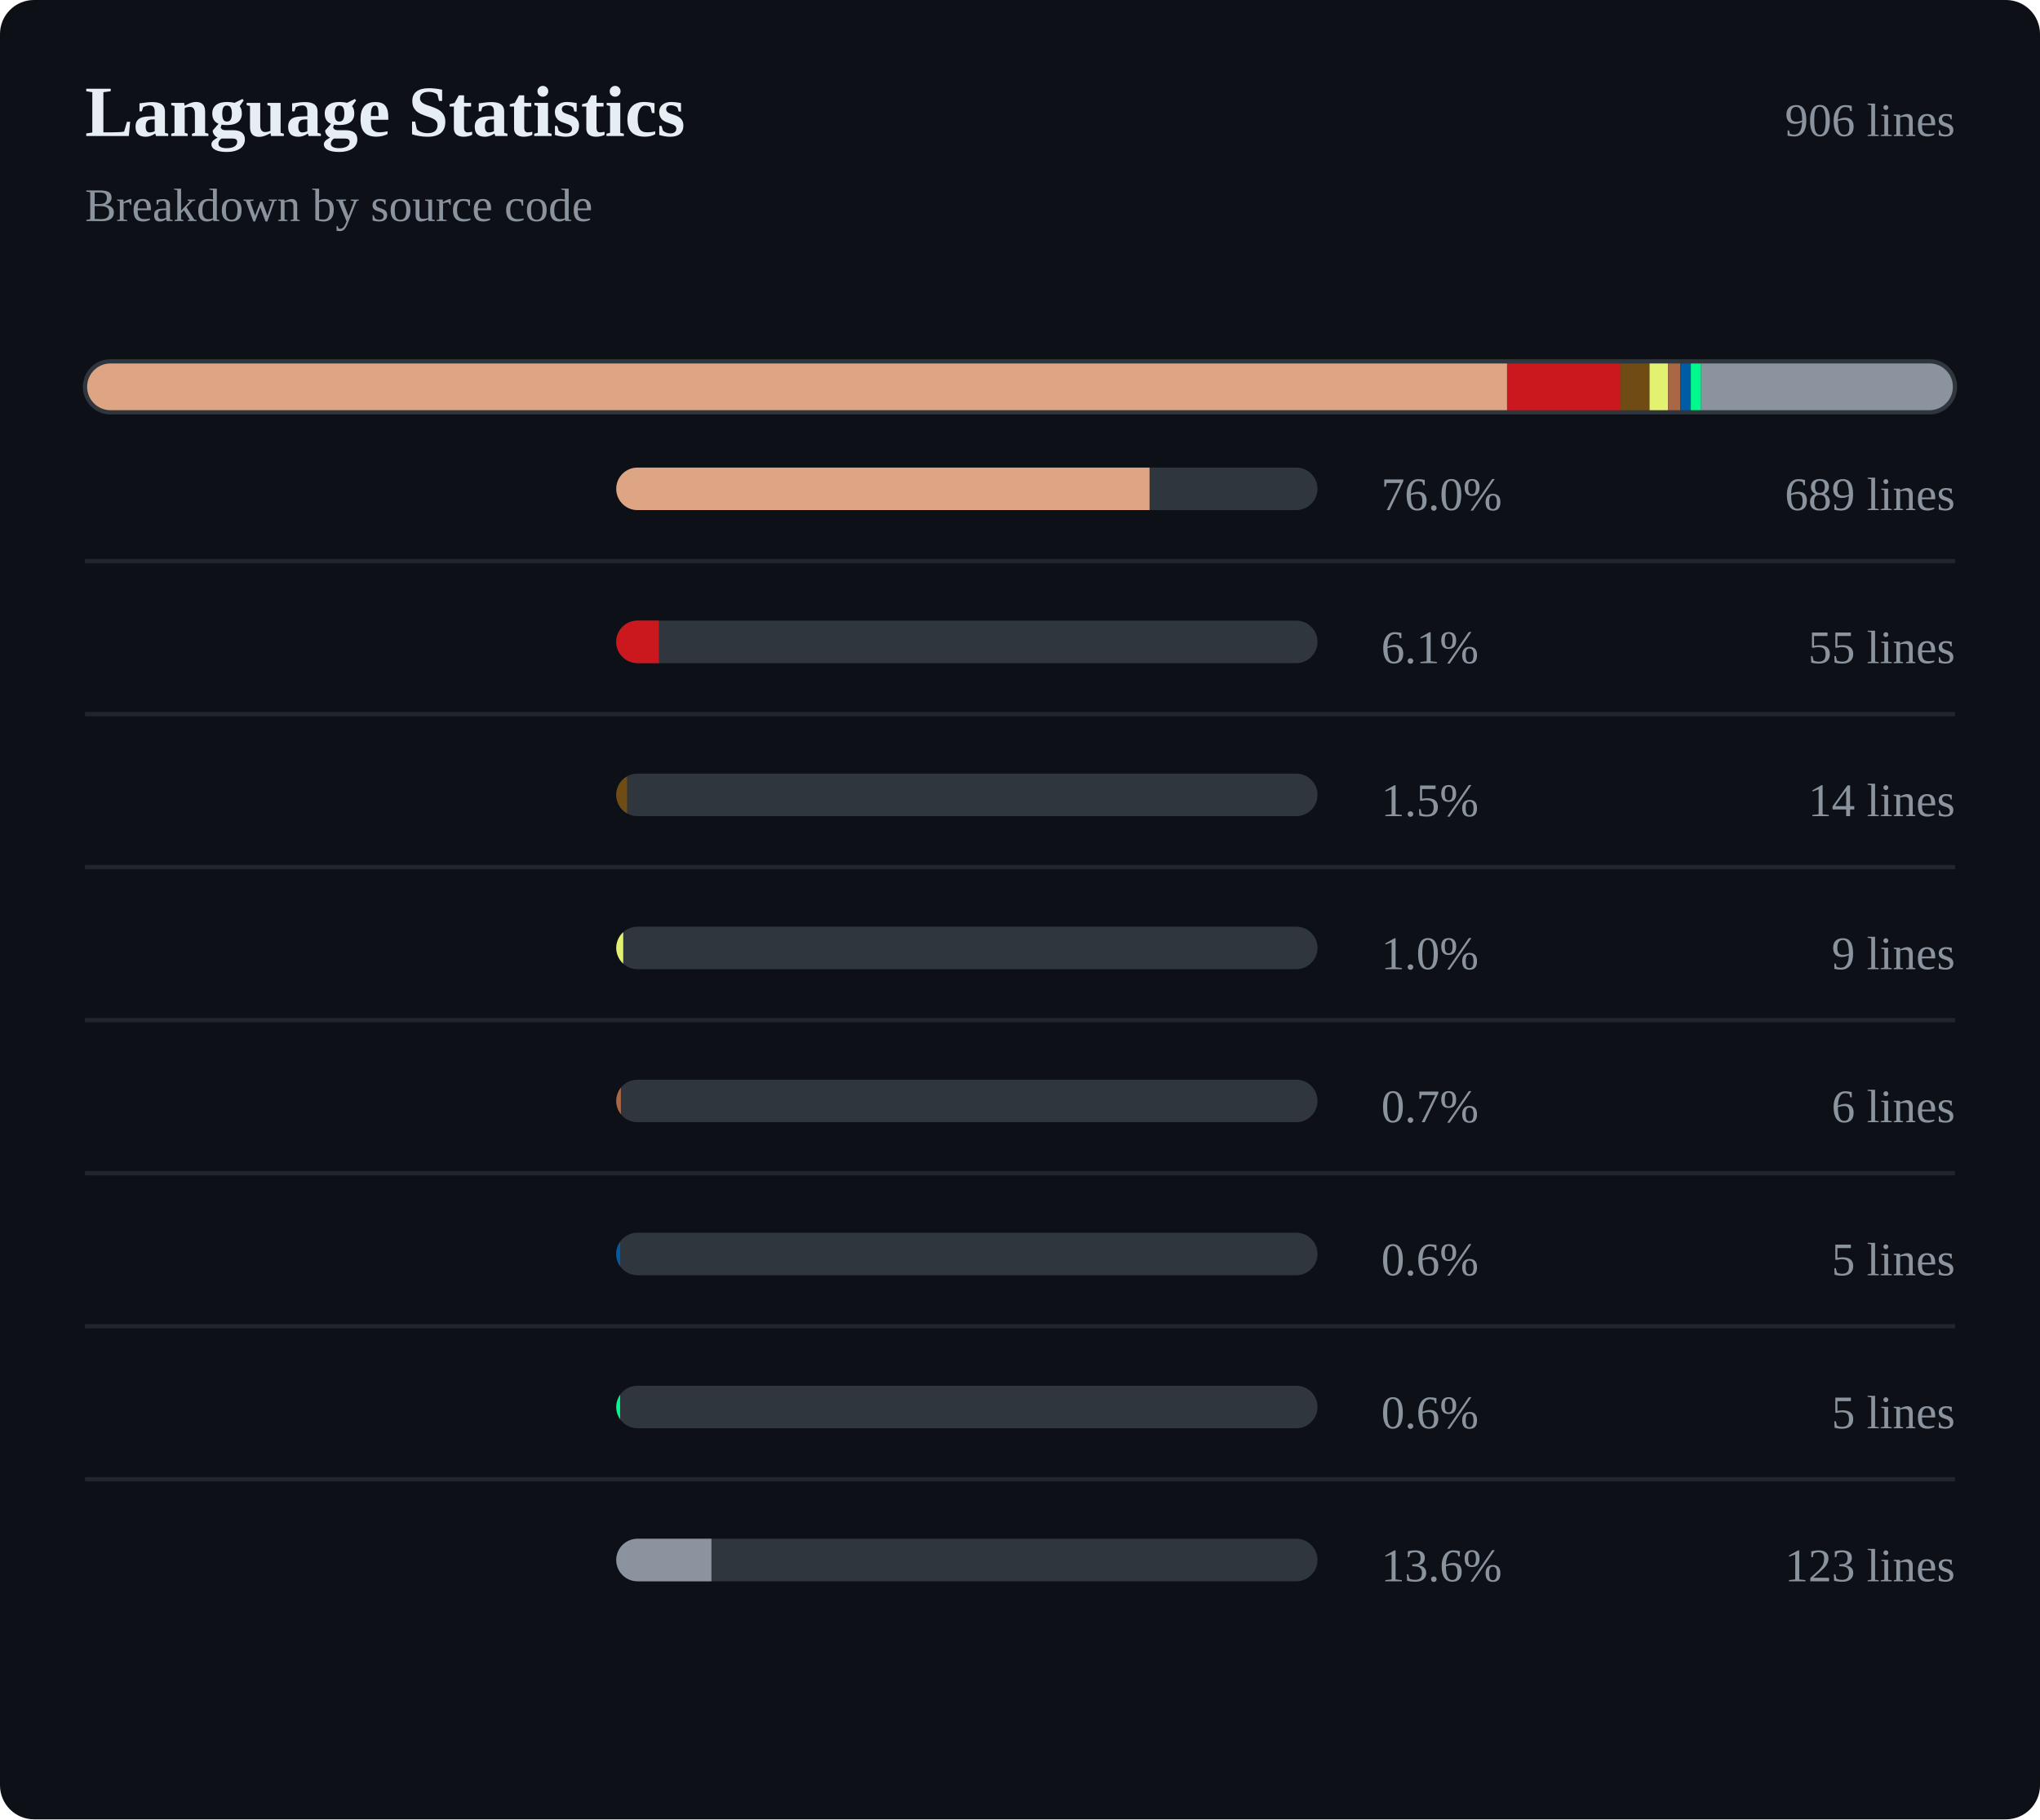
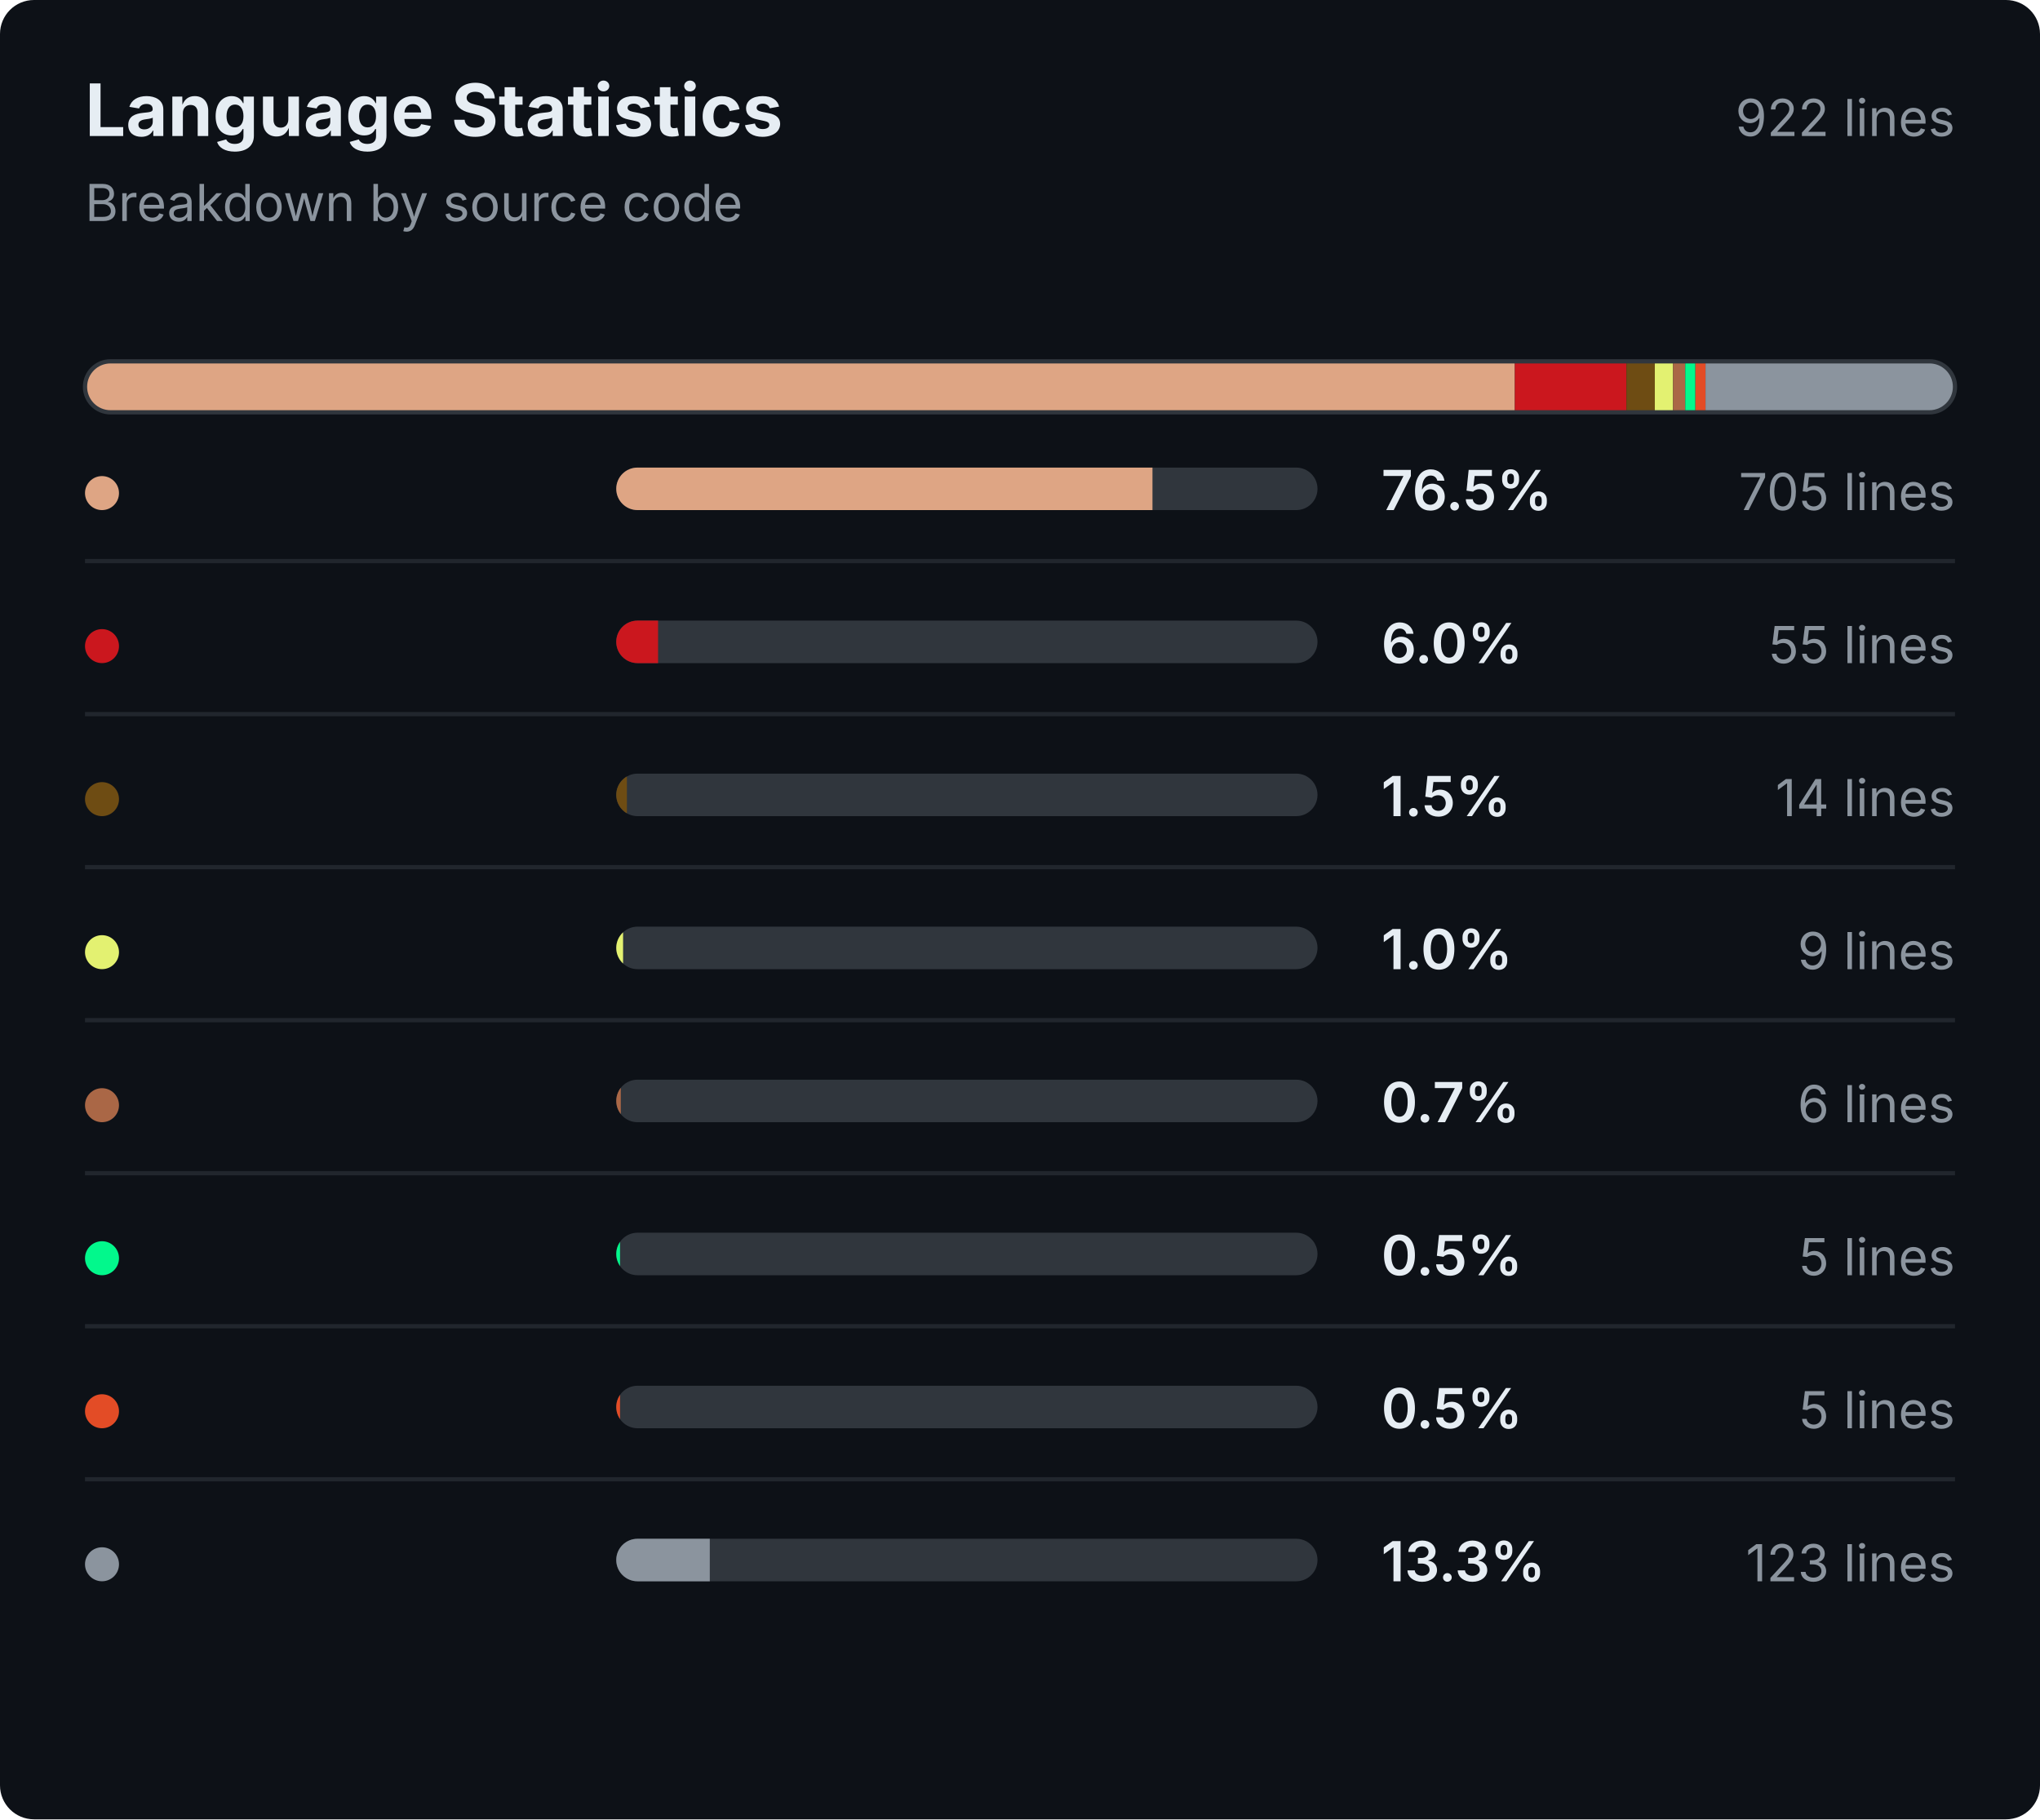
<svg xmlns="http://www.w3.org/2000/svg" width="480" height="428" viewBox="0 0 480 428">
  <rect width="480" height="428" rx="8" fill="#0d1117" />
  <style>
+             text {
+                 font-family: Inter, -apple-system, BlinkMacSystemFont,
+                              "Segoe UI", sans-serif;
+             }
+ 
            .title {
                fill: #e6edf3;
                font-size: 17px;
                font-weight: 700;
            }

            .name {
                fill: #e6edf3;
-                 font-size: 12px;
+                 font-size: 13px;
                font-weight: 600;
            }

            .muted {
                fill: #8b949e;
-                 font-size: 11px;
+                 font-size: 12px;
+                 font-weight: 400;
            }

            .track {
                fill: #30363d;
            }
        </style>
  <text x="20" y="32" class="title">Language Statistics</text>
  <text x="20" y="52" class="muted">Breakdown by source code</text>
-   <text x="460" y="32" text-anchor="end" class="muted">906 lines</text>
+   <text x="460" y="32" text-anchor="end" class="muted">922 lines</text>
  <defs>
    <clipPath id="stacked-bar-clip">
      <rect x="20" y="85" width="440" height="12" rx="6" />
    </clipPath>
  </defs>
  <g clip-path="url(#stacked-bar-clip)">
-     <rect x="20.00" y="85" width="334.61" height="12" fill="#dea584" />
-     <rect x="354.61" y="85" width="26.71" height="12" fill="#cb171e" />
-     <rect x="381.32" y="85" width="6.80" height="12" fill="#6E4C13" />
-     <rect x="388.12" y="85" width="4.37" height="12" fill="#E3F171" />
-     <rect x="392.49" y="85" width="2.91" height="12" fill="#AA6746" />
-     <rect x="395.41" y="85" width="2.43" height="12" fill="#005ca5" />
-     <rect x="397.84" y="85" width="2.43" height="12" fill="#02f88c" />
-     <rect x="400.26" y="85" width="59.74" height="12" fill="#8b949e" />
+     <rect x="20.00" y="85" width="336.44" height="12" fill="#dea584" />
+     <rect x="356.44" y="85" width="26.25" height="12" fill="#cb171e" />
+     <rect x="382.69" y="85" width="6.68" height="12" fill="#6E4C13" />
+     <rect x="389.37" y="85" width="4.30" height="12" fill="#E3F171" />
+     <rect x="393.67" y="85" width="2.86" height="12" fill="#AA6746" />
+     <rect x="396.53" y="85" width="2.39" height="12" fill="#02f88c" />
+     <rect x="398.92" y="85" width="2.39" height="12" fill="#e34c26" />
+     <rect x="401.30" y="85" width="58.70" height="12" fill="#8b949e" />
  </g>
  <rect x="20" y="85" width="440" height="12" rx="6" fill="none" stroke="#30363d" />
  <line x1="20" y1="132" x2="460" y2="132" stroke="#21262d" stroke-width="1" />
-   <text x="20" y="120" class="name" />
+   <circle cx="24" cy="116" r="4" fill="#dea584" />
+   <text x="34" y="120" class="name" />
  <rect x="145" y="110" width="165" height="10" rx="5" class="track" />
  <defs>
    <clipPath id="language-bar-clip-0">
      <rect x="145" y="110" width="165" height="10" rx="5" />
    </clipPath>
  </defs>
-   <rect x="145" y="110" width="125.48" height="10" fill="#dea584" clip-path="url(#language-bar-clip-0)" />
-   <text x="325" y="120" class="muted">76.0%</text>
-   <text x="460" y="120" text-anchor="end" class="muted">689 lines</text>
+   <rect x="145" y="110" width="126.17" height="10" fill="#dea584" clip-path="url(#language-bar-clip-0)" />
+   <text x="325" y="120" class="name">76.5%</text>
+   <text x="460" y="120" text-anchor="end" class="muted">705 lines</text>
  <line x1="20" y1="168" x2="460" y2="168" stroke="#21262d" stroke-width="1" />
-   <text x="20" y="156" class="name" />
+   <circle cx="24" cy="152" r="4" fill="#cb171e" />
+   <text x="34" y="156" class="name" />
  <rect x="145" y="146" width="165" height="10" rx="5" class="track" />
  <defs>
    <clipPath id="language-bar-clip-1">
      <rect x="145" y="146" width="165" height="10" rx="5" />
    </clipPath>
  </defs>
-   <rect x="145" y="146" width="10.02" height="10" fill="#cb171e" clip-path="url(#language-bar-clip-1)" />
-   <text x="325" y="156" class="muted">6.1%</text>
+   <rect x="145" y="146" width="9.84" height="10" fill="#cb171e" clip-path="url(#language-bar-clip-1)" />
+   <text x="325" y="156" class="name">6.0%</text>
  <text x="460" y="156" text-anchor="end" class="muted">55 lines</text>
  <line x1="20" y1="204" x2="460" y2="204" stroke="#21262d" stroke-width="1" />
-   <text x="20" y="192" class="name" />
+   <circle cx="24" cy="188" r="4" fill="#6E4C13" />
+   <text x="34" y="192" class="name" />
  <rect x="145" y="182" width="165" height="10" rx="5" class="track" />
  <defs>
    <clipPath id="language-bar-clip-2">
      <rect x="145" y="182" width="165" height="10" rx="5" />
    </clipPath>
  </defs>
-   <rect x="145" y="182" width="2.55" height="10" fill="#6E4C13" clip-path="url(#language-bar-clip-2)" />
-   <text x="325" y="192" class="muted">1.5%</text>
+   <rect x="145" y="182" width="2.51" height="10" fill="#6E4C13" clip-path="url(#language-bar-clip-2)" />
+   <text x="325" y="192" class="name">1.5%</text>
  <text x="460" y="192" text-anchor="end" class="muted">14 lines</text>
  <line x1="20" y1="240" x2="460" y2="240" stroke="#21262d" stroke-width="1" />
-   <text x="20" y="228" class="name" />
+   <circle cx="24" cy="224" r="4" fill="#E3F171" />
+   <text x="34" y="228" class="name" />
  <rect x="145" y="218" width="165" height="10" rx="5" class="track" />
  <defs>
    <clipPath id="language-bar-clip-3">
      <rect x="145" y="218" width="165" height="10" rx="5" />
    </clipPath>
  </defs>
-   <rect x="145" y="218" width="1.64" height="10" fill="#E3F171" clip-path="url(#language-bar-clip-3)" />
-   <text x="325" y="228" class="muted">1.0%</text>
+   <rect x="145" y="218" width="1.61" height="10" fill="#E3F171" clip-path="url(#language-bar-clip-3)" />
+   <text x="325" y="228" class="name">1.0%</text>
  <text x="460" y="228" text-anchor="end" class="muted">9 lines</text>
  <line x1="20" y1="276" x2="460" y2="276" stroke="#21262d" stroke-width="1" />
-   <text x="20" y="264" class="name" />
+   <circle cx="24" cy="260" r="4" fill="#AA6746" />
+   <text x="34" y="264" class="name" />
  <rect x="145" y="254" width="165" height="10" rx="5" class="track" />
  <defs>
    <clipPath id="language-bar-clip-4">
      <rect x="145" y="254" width="165" height="10" rx="5" />
    </clipPath>
  </defs>
-   <rect x="145" y="254" width="1.09" height="10" fill="#AA6746" clip-path="url(#language-bar-clip-4)" />
-   <text x="325" y="264" class="muted">0.7%</text>
+   <rect x="145" y="254" width="1.07" height="10" fill="#AA6746" clip-path="url(#language-bar-clip-4)" />
+   <text x="325" y="264" class="name">0.7%</text>
  <text x="460" y="264" text-anchor="end" class="muted">6 lines</text>
  <line x1="20" y1="312" x2="460" y2="312" stroke="#21262d" stroke-width="1" />
-   <text x="20" y="300" class="name" />
+   <circle cx="24" cy="296" r="4" fill="#02f88c" />
+   <text x="34" y="300" class="name" />
  <rect x="145" y="290" width="165" height="10" rx="5" class="track" />
  <defs>
    <clipPath id="language-bar-clip-5">
      <rect x="145" y="290" width="165" height="10" rx="5" />
    </clipPath>
  </defs>
-   <rect x="145" y="290" width="0.91" height="10" fill="#005ca5" clip-path="url(#language-bar-clip-5)" />
-   <text x="325" y="300" class="muted">0.6%</text>
+   <rect x="145" y="290" width="0.89" height="10" fill="#02f88c" clip-path="url(#language-bar-clip-5)" />
+   <text x="325" y="300" class="name">0.5%</text>
  <text x="460" y="300" text-anchor="end" class="muted">5 lines</text>
  <line x1="20" y1="348" x2="460" y2="348" stroke="#21262d" stroke-width="1" />
-   <text x="20" y="336" class="name" />
+   <circle cx="24" cy="332" r="4" fill="#e34c26" />
+   <text x="34" y="336" class="name" />
  <rect x="145" y="326" width="165" height="10" rx="5" class="track" />
  <defs>
    <clipPath id="language-bar-clip-6">
      <rect x="145" y="326" width="165" height="10" rx="5" />
    </clipPath>
  </defs>
-   <rect x="145" y="326" width="0.91" height="10" fill="#02f88c" clip-path="url(#language-bar-clip-6)" />
-   <text x="325" y="336" class="muted">0.6%</text>
+   <rect x="145" y="326" width="0.89" height="10" fill="#e34c26" clip-path="url(#language-bar-clip-6)" />
+   <text x="325" y="336" class="name">0.5%</text>
  <text x="460" y="336" text-anchor="end" class="muted">5 lines</text>
-   <text x="20" y="372" class="name" />
+   <circle cx="24" cy="368" r="4" fill="#8b949e" />
+   <text x="34" y="372" class="name" />
  <rect x="145" y="362" width="165" height="10" rx="5" class="track" />
  <defs>
    <clipPath id="language-bar-clip-7">
      <rect x="145" y="362" width="165" height="10" rx="5" />
    </clipPath>
  </defs>
-   <rect x="145" y="362" width="22.40" height="10" fill="#8b949e" clip-path="url(#language-bar-clip-7)" />
-   <text x="325" y="372" class="muted">13.6%</text>
+   <rect x="145" y="362" width="22.01" height="10" fill="#8b949e" clip-path="url(#language-bar-clip-7)" />
+   <text x="325" y="372" class="name">13.3%</text>
  <text x="460" y="372" text-anchor="end" class="muted">123 lines</text>
</svg>
